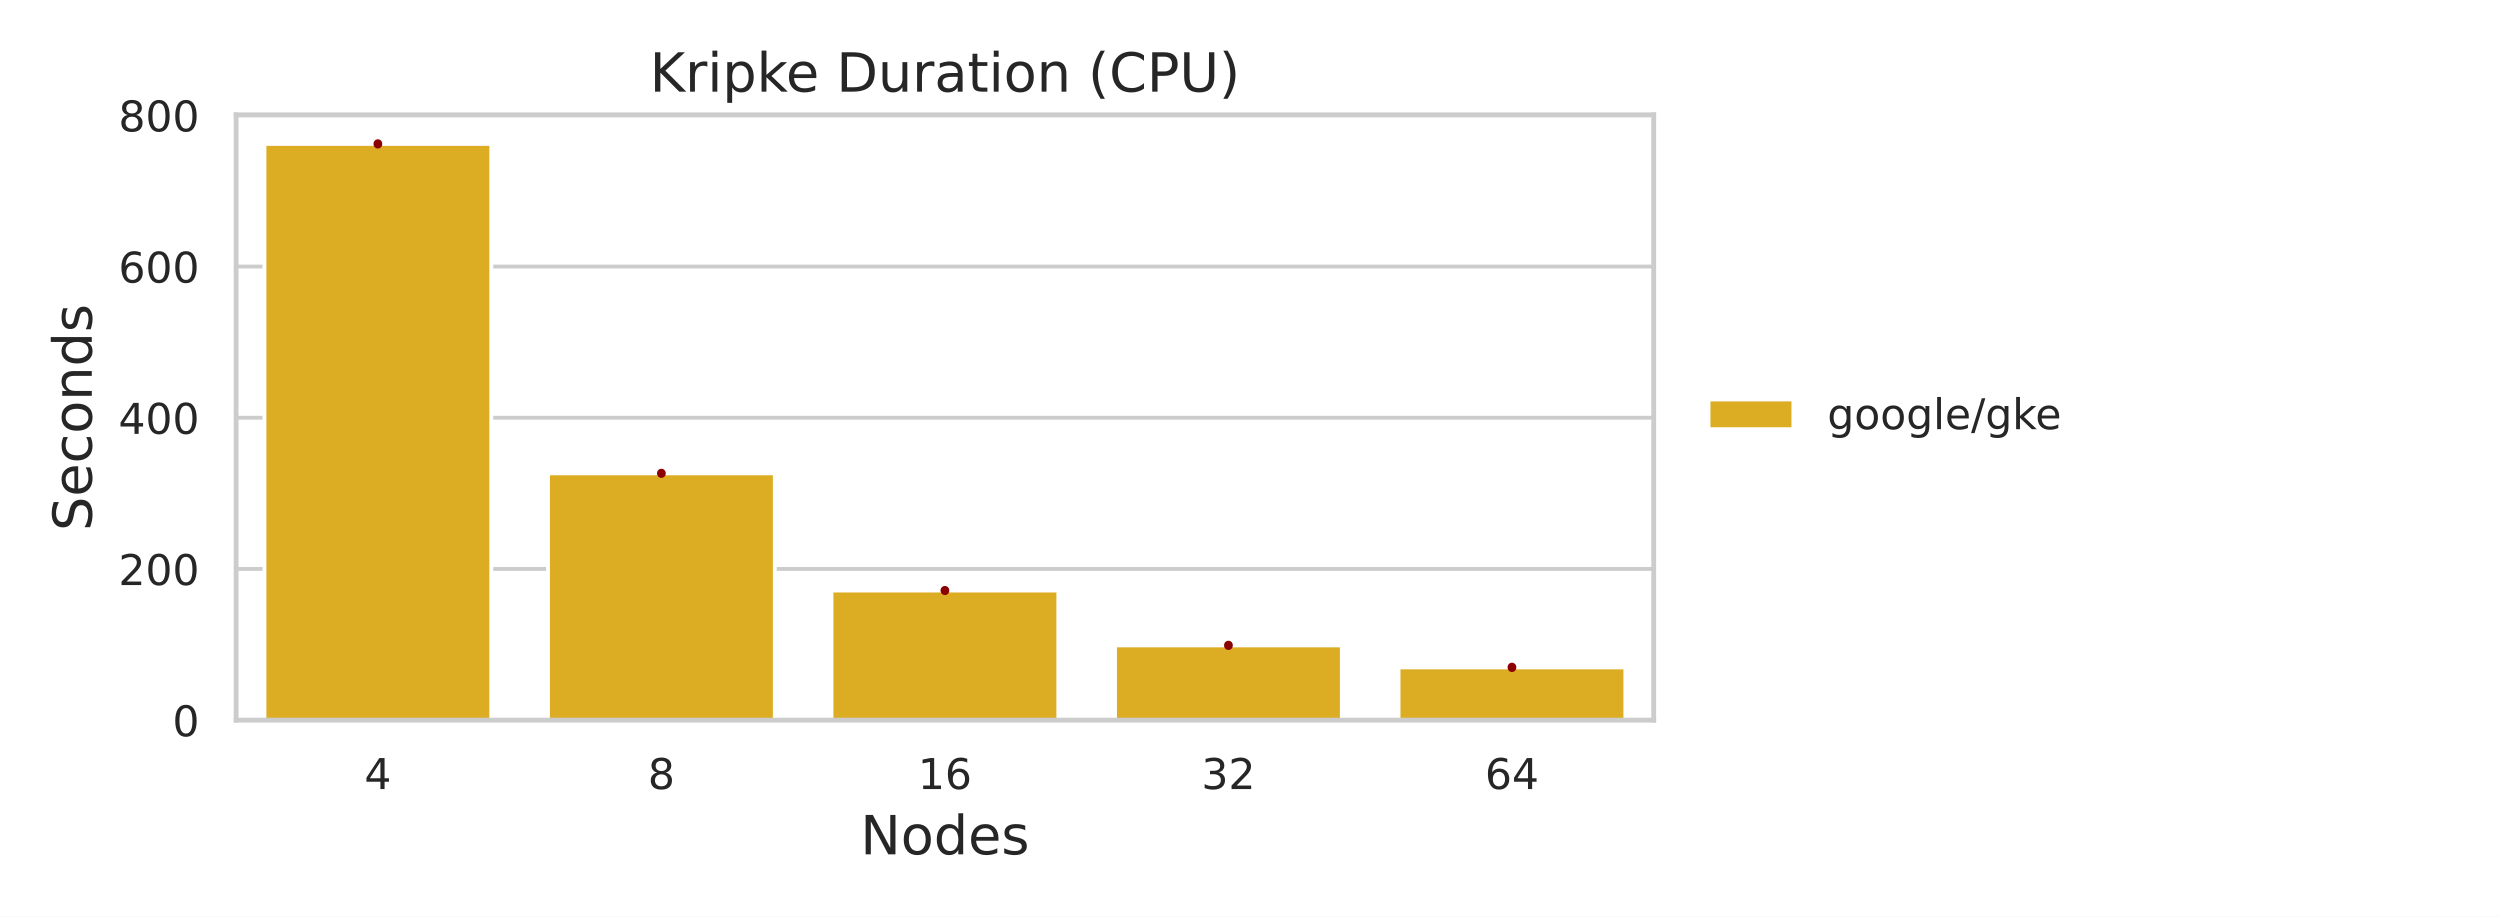
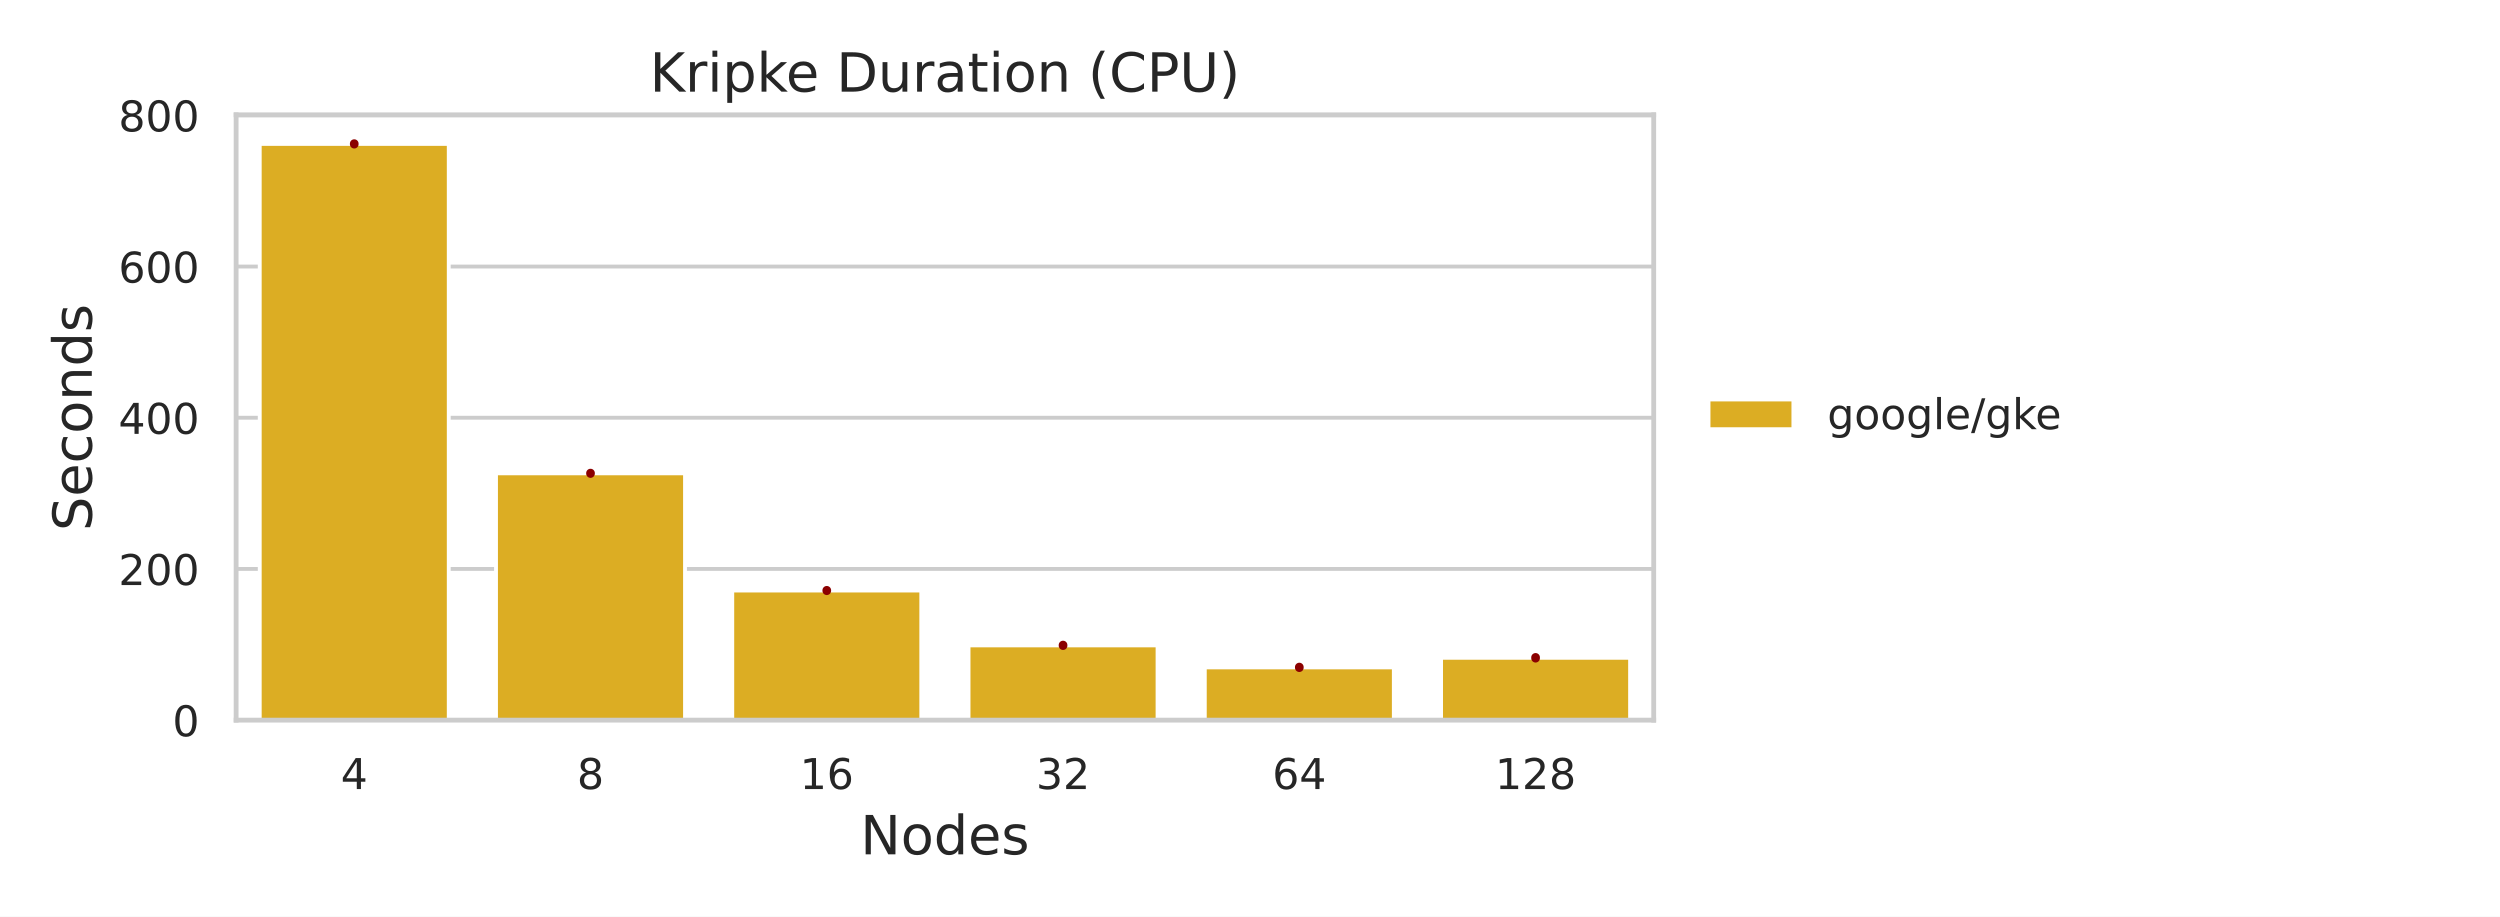
<svg xmlns="http://www.w3.org/2000/svg" xmlns:xlink="http://www.w3.org/1999/xlink" width="648pt" height="237.6pt" viewBox="0 0 648 237.6" version="1.1">
  <defs>
    <style type="text/css">*{stroke-linejoin: round; stroke-linecap: butt}</style>
  </defs>
  <g id="figure_1">
    <g id="patch_1">
      <path d="M 0 237.6  L 648 237.6  L 648 0  L 0 0  z " style="fill: #ffffff" />
    </g>
    <g id="axes_1">
      <g id="patch_2">
        <path d="M 61.2 186.66  L 428.641 186.66  L 428.641 29.76  L 61.2 29.76  z " style="fill: #ffffff" />
      </g>
      <g id="matplotlib.axis_1">
        <g id="xtick_1">
          <g id="text_1">
-             <g style="fill: #262626" transform="translate(94.44475 204.5183) scale(0.11 -0.11)">
+             <g style="fill: #262626" transform="translate(88.32073 204.5183) scale(0.11 -0.11)">
              <defs>
                <path id="DejaVuSans-34" d="M 2419 4116  L 825 1625  L 2419 1625  L 2419 4116  z M 2253 4666  L 3047 4666  L 3047 1625  L 3713 1625  L 3713 1100  L 3047 1100  L 3047 0  L 2419 0  L 2419 1100  L 313 1100  L 313 1709  L 2253 4666  z " transform="scale(0.015625)" />
              </defs>
              <use xlink:href="#DejaVuSans-34" />
            </g>
          </g>
        </g>
        <g id="xtick_2">
          <g id="text_2">
-             <g style="fill: #262626" transform="translate(167.933 204.5183) scale(0.11 -0.11)">
+             <g style="fill: #262626" transform="translate(149.5609 204.5183) scale(0.11 -0.11)">
              <defs>
                <path id="DejaVuSans-38" d="M 2034 2216  Q 1584 2216 1326 1975  Q 1069 1734 1069 1313  Q 1069 891 1326 650  Q 1584 409 2034 409  Q 2484 409 2743 651  Q 3003 894 3003 1313  Q 3003 1734 2745 1975  Q 2488 2216 2034 2216  z M 1403 2484  Q 997 2584 770 2862  Q 544 3141 544 3541  Q 544 4100 942 4425  Q 1341 4750 2034 4750  Q 2731 4750 3128 4425  Q 3525 4100 3525 3541  Q 3525 3141 3298 2862  Q 3072 2584 2669 2484  Q 3125 2378 3379 2068  Q 3634 1759 3634 1313  Q 3634 634 3220 271  Q 2806 -91 2034 -91  Q 1263 -91 848 271  Q 434 634 434 1313  Q 434 1759 690 2068  Q 947 2378 1403 2484  z M 1172 3481  Q 1172 3119 1398 2916  Q 1625 2713 2034 2713  Q 2441 2713 2670 2916  Q 2900 3119 2900 3481  Q 2900 3844 2670 4047  Q 2441 4250 2034 4250  Q 1625 4250 1398 4047  Q 1172 3844 1172 3481  z " transform="scale(0.015625)" />
              </defs>
              <use xlink:href="#DejaVuSans-38" />
            </g>
          </g>
        </g>
        <g id="xtick_3">
          <g id="text_3">
-             <g style="fill: #262626" transform="translate(237.9219 204.5183) scale(0.11 -0.11)">
+             <g style="fill: #262626" transform="translate(207.3018 204.5183) scale(0.11 -0.11)">
              <defs>
                <path id="DejaVuSans-31" d="M 794 531  L 1825 531  L 1825 4091  L 703 3866  L 703 4441  L 1819 4666  L 2450 4666  L 2450 531  L 3481 531  L 3481 0  L 794 0  L 794 531  z " transform="scale(0.015625)" />
                <path id="DejaVuSans-36" d="M 2113 2584  Q 1688 2584 1439 2293  Q 1191 2003 1191 1497  Q 1191 994 1439 701  Q 1688 409 2113 409  Q 2538 409 2786 701  Q 3034 994 3034 1497  Q 3034 2003 2786 2293  Q 2538 2584 2113 2584  z M 3366 4563  L 3366 3988  Q 3128 4100 2886 4159  Q 2644 4219 2406 4219  Q 1781 4219 1451 3797  Q 1122 3375 1075 2522  Q 1259 2794 1537 2939  Q 1816 3084 2150 3084  Q 2853 3084 3261 2657  Q 3669 2231 3669 1497  Q 3669 778 3244 343  Q 2819 -91 2113 -91  Q 1303 -91 875 529  Q 447 1150 447 2328  Q 447 3434 972 4092  Q 1497 4750 2381 4750  Q 2619 4750 2861 4703  Q 3103 4656 3366 4563  z " transform="scale(0.015625)" />
              </defs>
              <use xlink:href="#DejaVuSans-31" />
              <use xlink:href="#DejaVuSans-36" x="63.623" />
            </g>
          </g>
        </g>
        <g id="xtick_4">
          <g id="text_4">
-             <g style="fill: #262626" transform="translate(311.4101 204.5183) scale(0.11 -0.11)">
+             <g style="fill: #262626" transform="translate(268.542 204.5183) scale(0.11 -0.11)">
              <defs>
                <path id="DejaVuSans-33" d="M 2597 2516  Q 3050 2419 3304 2112  Q 3559 1806 3559 1356  Q 3559 666 3084 287  Q 2609 -91 1734 -91  Q 1441 -91 1130 -33  Q 819 25 488 141  L 488 750  Q 750 597 1062 519  Q 1375 441 1716 441  Q 2309 441 2620 675  Q 2931 909 2931 1356  Q 2931 1769 2642 2001  Q 2353 2234 1838 2234  L 1294 2234  L 1294 2753  L 1863 2753  Q 2328 2753 2575 2939  Q 2822 3125 2822 3475  Q 2822 3834 2567 4026  Q 2313 4219 1838 4219  Q 1578 4219 1281 4162  Q 984 4106 628 3988  L 628 4550  Q 988 4650 1302 4700  Q 1616 4750 1894 4750  Q 2613 4750 3031 4423  Q 3450 4097 3450 3541  Q 3450 3153 3228 2886  Q 3006 2619 2597 2516  z " transform="scale(0.015625)" />
                <path id="DejaVuSans-32" d="M 1228 531  L 3431 531  L 3431 0  L 469 0  L 469 531  Q 828 903 1448 1529  Q 2069 2156 2228 2338  Q 2531 2678 2651 2914  Q 2772 3150 2772 3378  Q 2772 3750 2511 3984  Q 2250 4219 1831 4219  Q 1534 4219 1204 4116  Q 875 4013 500 3803  L 500 4441  Q 881 4594 1212 4672  Q 1544 4750 1819 4750  Q 2544 4750 2975 4387  Q 3406 4025 3406 3419  Q 3406 3131 3298 2873  Q 3191 2616 2906 2266  Q 2828 2175 2409 1742  Q 1991 1309 1228 531  z " transform="scale(0.015625)" />
              </defs>
              <use xlink:href="#DejaVuSans-33" />
              <use xlink:href="#DejaVuSans-32" x="63.623" />
            </g>
          </g>
        </g>
        <g id="xtick_5">
          <g id="text_5">
-             <g style="fill: #262626" transform="translate(384.8983 204.5183) scale(0.11 -0.11)">
+             <g style="fill: #262626" transform="translate(329.7822 204.5183) scale(0.11 -0.11)">
              <use xlink:href="#DejaVuSans-36" />
              <use xlink:href="#DejaVuSans-34" x="63.623" />
            </g>
          </g>
        </g>
-         <g id="text_6">
+         <g id="xtick_6">
+           <g id="text_6">
+             <g style="fill: #262626" transform="translate(387.523 204.5183) scale(0.11 -0.11)">
+               <use xlink:href="#DejaVuSans-31" />
+               <use xlink:href="#DejaVuSans-32" x="63.623" />
+               <use xlink:href="#DejaVuSans-38" x="127.246" />
+             </g>
+           </g>
+         </g>
+         <g id="text_7">
          <g style="fill: #262626" transform="translate(223.0029 221.4437) scale(0.14 -0.14)">
            <defs>
              <path id="DejaVuSans-4e" d="M 628 4666  L 1478 4666  L 3547 763  L 3547 4666  L 4159 4666  L 4159 0  L 3309 0  L 1241 3903  L 1241 0  L 628 0  L 628 4666  z " transform="scale(0.015625)" />
              <path id="DejaVuSans-6f" d="M 1959 3097  Q 1497 3097 1228 2736  Q 959 2375 959 1747  Q 959 1119 1226 758  Q 1494 397 1959 397  Q 2419 397 2687 759  Q 2956 1122 2956 1747  Q 2956 2369 2687 2733  Q 2419 3097 1959 3097  z M 1959 3584  Q 2709 3584 3137 3096  Q 3566 2609 3566 1747  Q 3566 888 3137 398  Q 2709 -91 1959 -91  Q 1206 -91 779 398  Q 353 888 353 1747  Q 353 2609 779 3096  Q 1206 3584 1959 3584  z " transform="scale(0.015625)" />
              <path id="DejaVuSans-64" d="M 2906 2969  L 2906 4863  L 3481 4863  L 3481 0  L 2906 0  L 2906 525  Q 2725 213 2448 61  Q 2172 -91 1784 -91  Q 1150 -91 751 415  Q 353 922 353 1747  Q 353 2572 751 3078  Q 1150 3584 1784 3584  Q 2172 3584 2448 3432  Q 2725 3281 2906 2969  z M 947 1747  Q 947 1113 1208 752  Q 1469 391 1925 391  Q 2381 391 2643 752  Q 2906 1113 2906 1747  Q 2906 2381 2643 2742  Q 2381 3103 1925 3103  Q 1469 3103 1208 2742  Q 947 2381 947 1747  z " transform="scale(0.015625)" />
              <path id="DejaVuSans-65" d="M 3597 1894  L 3597 1613  L 953 1613  Q 991 1019 1311 708  Q 1631 397 2203 397  Q 2534 397 2845 478  Q 3156 559 3463 722  L 3463 178  Q 3153 47 2828 -22  Q 2503 -91 2169 -91  Q 1331 -91 842 396  Q 353 884 353 1716  Q 353 2575 817 3079  Q 1281 3584 2069 3584  Q 2775 3584 3186 3129  Q 3597 2675 3597 1894  z M 3022 2063  Q 3016 2534 2758 2815  Q 2500 3097 2075 3097  Q 1594 3097 1305 2825  Q 1016 2553 972 2059  L 3022 2063  z " transform="scale(0.015625)" />
              <path id="DejaVuSans-73" d="M 2834 3397  L 2834 2853  Q 2591 2978 2328 3040  Q 2066 3103 1784 3103  Q 1356 3103 1142 2972  Q 928 2841 928 2578  Q 928 2378 1081 2264  Q 1234 2150 1697 2047  L 1894 2003  Q 2506 1872 2764 1633  Q 3022 1394 3022 966  Q 3022 478 2636 193  Q 2250 -91 1575 -91  Q 1294 -91 989 -36  Q 684 19 347 128  L 347 722  Q 666 556 975 473  Q 1284 391 1588 391  Q 1994 391 2212 530  Q 2431 669 2431 922  Q 2431 1156 2273 1281  Q 2116 1406 1581 1522  L 1381 1569  Q 847 1681 609 1914  Q 372 2147 372 2553  Q 372 3047 722 3315  Q 1072 3584 1716 3584  Q 2034 3584 2315 3537  Q 2597 3491 2834 3397  z " transform="scale(0.015625)" />
            </defs>
            <use xlink:href="#DejaVuSans-4e" />
            <use xlink:href="#DejaVuSans-6f" x="74.805" />
            <use xlink:href="#DejaVuSans-64" x="135.986" />
            <use xlink:href="#DejaVuSans-65" x="199.463" />
            <use xlink:href="#DejaVuSans-73" x="260.986" />
          </g>
        </g>
      </g>
      <g id="matplotlib.axis_2">
        <g id="ytick_1">
          <g id="line2d_1">
-             <path d="M 61.2 186.66  L 428.641 186.66  " clip-path="url(#p88dc272d3b)" style="fill: none; stroke: #cccccc; stroke-linecap: round" />
-           </g>
-           <g id="text_7">
+             <path d="M 61.2 186.66  L 428.641 186.66  " clip-path="url(#pde6c1115ba)" style="fill: none; stroke: #cccccc; stroke-linecap: round" />
+           </g>
+           <g id="text_8">
            <g style="fill: #262626" transform="translate(44.70125 190.8391) scale(0.11 -0.11)">
              <defs>
                <path id="DejaVuSans-30" d="M 2034 4250  Q 1547 4250 1301 3770  Q 1056 3291 1056 2328  Q 1056 1369 1301 889  Q 1547 409 2034 409  Q 2525 409 2770 889  Q 3016 1369 3016 2328  Q 3016 3291 2770 3770  Q 2525 4250 2034 4250  z M 2034 4750  Q 2819 4750 3233 4129  Q 3647 3509 3647 2328  Q 3647 1150 3233 529  Q 2819 -91 2034 -91  Q 1250 -91 836 529  Q 422 1150 422 2328  Q 422 3509 836 4129  Q 1250 4750 2034 4750  z " transform="scale(0.015625)" />
              </defs>
              <use xlink:href="#DejaVuSans-30" />
            </g>
          </g>
        </g>
        <g id="ytick_2">
          <g id="line2d_2">
-             <path d="M 61.2 147.466  L 428.641 147.466  " clip-path="url(#p88dc272d3b)" style="fill: none; stroke: #cccccc; stroke-linecap: round" />
-           </g>
-           <g id="text_8">
+             <path d="M 61.2 147.466  L 428.641 147.466  " clip-path="url(#pde6c1115ba)" style="fill: none; stroke: #cccccc; stroke-linecap: round" />
+           </g>
+           <g id="text_9">
            <g style="fill: #262626" transform="translate(30.70375 151.6451) scale(0.11 -0.11)">
              <use xlink:href="#DejaVuSans-32" />
              <use xlink:href="#DejaVuSans-30" x="63.623" />
              <use xlink:href="#DejaVuSans-30" x="127.246" />
            </g>
          </g>
        </g>
        <g id="ytick_3">
          <g id="line2d_3">
-             <path d="M 61.2 108.272  L 428.641 108.272  " clip-path="url(#p88dc272d3b)" style="fill: none; stroke: #cccccc; stroke-linecap: round" />
-           </g>
-           <g id="text_9">
+             <path d="M 61.2 108.272  L 428.641 108.272  " clip-path="url(#pde6c1115ba)" style="fill: none; stroke: #cccccc; stroke-linecap: round" />
+           </g>
+           <g id="text_10">
            <g style="fill: #262626" transform="translate(30.70375 112.4511) scale(0.11 -0.11)">
              <use xlink:href="#DejaVuSans-34" />
              <use xlink:href="#DejaVuSans-30" x="63.623" />
              <use xlink:href="#DejaVuSans-30" x="127.246" />
            </g>
          </g>
        </g>
        <g id="ytick_4">
          <g id="line2d_4">
-             <path d="M 61.2 69.078  L 428.641 69.078  " clip-path="url(#p88dc272d3b)" style="fill: none; stroke: #cccccc; stroke-linecap: round" />
-           </g>
-           <g id="text_10">
+             <path d="M 61.2 69.078  L 428.641 69.078  " clip-path="url(#pde6c1115ba)" style="fill: none; stroke: #cccccc; stroke-linecap: round" />
+           </g>
+           <g id="text_11">
            <g style="fill: #262626" transform="translate(30.70375 73.25708) scale(0.11 -0.11)">
              <use xlink:href="#DejaVuSans-36" />
              <use xlink:href="#DejaVuSans-30" x="63.623" />
              <use xlink:href="#DejaVuSans-30" x="127.246" />
            </g>
          </g>
        </g>
        <g id="ytick_5">
          <g id="line2d_5">
-             <path d="M 61.2 29.884  L 428.641 29.884  " clip-path="url(#p88dc272d3b)" style="fill: none; stroke: #cccccc; stroke-linecap: round" />
-           </g>
-           <g id="text_11">
+             <path d="M 61.2 29.884  L 428.641 29.884  " clip-path="url(#pde6c1115ba)" style="fill: none; stroke: #cccccc; stroke-linecap: round" />
+           </g>
+           <g id="text_12">
            <g style="fill: #262626" transform="translate(30.70375 34.06306) scale(0.11 -0.11)">
              <use xlink:href="#DejaVuSans-38" />
              <use xlink:href="#DejaVuSans-30" x="63.623" />
              <use xlink:href="#DejaVuSans-30" x="127.246" />
            </g>
          </g>
        </g>
-         <g id="text_12">
+         <g id="text_13">
          <g style="fill: #262626" transform="translate(23.79219 137.6198) rotate(-90) scale(0.14 -0.14)">
            <defs>
              <path id="DejaVuSans-53" d="M 3425 4513  L 3425 3897  Q 3066 4069 2747 4153  Q 2428 4238 2131 4238  Q 1616 4238 1336 4038  Q 1056 3838 1056 3469  Q 1056 3159 1242 3001  Q 1428 2844 1947 2747  L 2328 2669  Q 3034 2534 3370 2195  Q 3706 1856 3706 1288  Q 3706 609 3251 259  Q 2797 -91 1919 -91  Q 1588 -91 1214 -16  Q 841 59 441 206  L 441 856  Q 825 641 1194 531  Q 1563 422 1919 422  Q 2459 422 2753 634  Q 3047 847 3047 1241  Q 3047 1584 2836 1778  Q 2625 1972 2144 2069  L 1759 2144  Q 1053 2284 737 2584  Q 422 2884 422 3419  Q 422 4038 858 4394  Q 1294 4750 2059 4750  Q 2388 4750 2728 4690  Q 3069 4631 3425 4513  z " transform="scale(0.015625)" />
              <path id="DejaVuSans-63" d="M 3122 3366  L 3122 2828  Q 2878 2963 2633 3030  Q 2388 3097 2138 3097  Q 1578 3097 1268 2742  Q 959 2388 959 1747  Q 959 1106 1268 751  Q 1578 397 2138 397  Q 2388 397 2633 464  Q 2878 531 3122 666  L 3122 134  Q 2881 22 2623 -34  Q 2366 -91 2075 -91  Q 1284 -91 818 406  Q 353 903 353 1747  Q 353 2603 823 3093  Q 1294 3584 2113 3584  Q 2378 3584 2631 3529  Q 2884 3475 3122 3366  z " transform="scale(0.015625)" />
              <path id="DejaVuSans-6e" d="M 3513 2113  L 3513 0  L 2938 0  L 2938 2094  Q 2938 2591 2744 2837  Q 2550 3084 2163 3084  Q 1697 3084 1428 2787  Q 1159 2491 1159 1978  L 1159 0  L 581 0  L 581 3500  L 1159 3500  L 1159 2956  Q 1366 3272 1645 3428  Q 1925 3584 2291 3584  Q 2894 3584 3203 3211  Q 3513 2838 3513 2113  z " transform="scale(0.015625)" />
            </defs>
            <use xlink:href="#DejaVuSans-53" />
            <use xlink:href="#DejaVuSans-65" x="63.477" />
            <use xlink:href="#DejaVuSans-63" x="125" />
            <use xlink:href="#DejaVuSans-6f" x="179.98" />
            <use xlink:href="#DejaVuSans-6e" x="241.162" />
            <use xlink:href="#DejaVuSans-64" x="304.541" />
            <use xlink:href="#DejaVuSans-73" x="368.018" />
          </g>
        </g>
      </g>
      <g id="patch_3">
-         <path d="M 68.549 186.66  L 127.339 186.66  L 127.339 37.304  L 68.549 37.304  z " clip-path="url(#p88dc272d3b)" style="fill: #dcad23; stroke: #ffffff; stroke-linejoin: miter" />
+         <path d="M 67.324 186.66  L 116.316 186.66  L 116.316 37.304  L 67.324 37.304  z " clip-path="url(#pde6c1115ba)" style="fill: #dcad23; stroke: #ffffff; stroke-linejoin: miter" />
      </g>
      <g id="patch_4">
-         <path d="M 142.037 186.66  L 200.828 186.66  L 200.828 122.695  L 142.037 122.695  z " clip-path="url(#p88dc272d3b)" style="fill: #dcad23; stroke: #ffffff; stroke-linejoin: miter" />
+         <path d="M 128.564 186.66  L 177.556 186.66  L 177.556 122.695  L 128.564 122.695  z " clip-path="url(#pde6c1115ba)" style="fill: #dcad23; stroke: #ffffff; stroke-linejoin: miter" />
      </g>
      <g id="patch_5">
-         <path d="M 215.525 186.66  L 274.316 186.66  L 274.316 153.061  L 215.525 153.061  z " clip-path="url(#p88dc272d3b)" style="fill: #dcad23; stroke: #ffffff; stroke-linejoin: miter" />
+         <path d="M 189.804 186.66  L 238.797 186.66  L 238.797 153.061  L 189.804 153.061  z " clip-path="url(#pde6c1115ba)" style="fill: #dcad23; stroke: #ffffff; stroke-linejoin: miter" />
      </g>
      <g id="patch_6">
-         <path d="M 289.014 186.66  L 347.804 186.66  L 347.804 167.281  L 289.014 167.281  z " clip-path="url(#p88dc272d3b)" style="fill: #dcad23; stroke: #ffffff; stroke-linejoin: miter" />
+         <path d="M 251.045 186.66  L 300.037 186.66  L 300.037 167.281  L 251.045 167.281  z " clip-path="url(#pde6c1115ba)" style="fill: #dcad23; stroke: #ffffff; stroke-linejoin: miter" />
      </g>
      <g id="patch_7">
-         <path d="M 362.502 186.66  L 421.292 186.66  L 421.292 172.99  L 362.502 172.99  z " clip-path="url(#p88dc272d3b)" style="fill: #dcad23; stroke: #ffffff; stroke-linejoin: miter" />
+         <path d="M 312.285 186.66  L 361.277 186.66  L 361.277 172.99  L 312.285 172.99  z " clip-path="url(#pde6c1115ba)" style="fill: #dcad23; stroke: #ffffff; stroke-linejoin: miter" />
      </g>
      <g id="patch_8">
-         <path d="M 97.944 186.66  L 97.944 186.66  L 97.944 186.66  L 97.944 186.66  z " clip-path="url(#p88dc272d3b)" style="fill: #dcad23; stroke: #ffffff; stroke-linejoin: miter" />
+         <path d="M 373.525 186.66  L 422.517 186.66  L 422.517 170.501  L 373.525 170.501  z " clip-path="url(#pde6c1115ba)" style="fill: #dcad23; stroke: #ffffff; stroke-linejoin: miter" />
+       </g>
+       <g id="patch_9">
+         <path d="M 91.82 186.66  L 91.82 186.66  L 91.82 186.66  L 91.82 186.66  z " clip-path="url(#pde6c1115ba)" style="fill: #dcad23; stroke: #ffffff; stroke-linejoin: miter" />
      </g>
      <g id="line2d_6">
-         <path d="M 97.944 37.369  L 97.944 37.231  " clip-path="url(#p88dc272d3b)" style="fill: none; stroke: #8b0000; stroke-width: 2.25; stroke-linecap: round" />
+         <path d="M 91.82 37.369  L 91.82 37.231  " clip-path="url(#pde6c1115ba)" style="fill: none; stroke: #8b0000; stroke-width: 2.25; stroke-linecap: round" />
      </g>
      <g id="line2d_7">
-         <path d="M 171.432 122.737  L 171.432 122.626  " clip-path="url(#p88dc272d3b)" style="fill: none; stroke: #8b0000; stroke-width: 2.25; stroke-linecap: round" />
+         <path d="M 153.06 122.737  L 153.06 122.626  " clip-path="url(#pde6c1115ba)" style="fill: none; stroke: #8b0000; stroke-width: 2.25; stroke-linecap: round" />
      </g>
      <g id="line2d_8">
-         <path d="M 244.921 153.114  L 244.921 153.007  " clip-path="url(#p88dc272d3b)" style="fill: none; stroke: #8b0000; stroke-width: 2.25; stroke-linecap: round" />
+         <path d="M 214.301 153.114  L 214.301 153.009  " clip-path="url(#pde6c1115ba)" style="fill: none; stroke: #8b0000; stroke-width: 2.25; stroke-linecap: round" />
      </g>
      <g id="line2d_9">
-         <path d="M 318.409 167.347  L 318.409 167.202  " clip-path="url(#p88dc272d3b)" style="fill: none; stroke: #8b0000; stroke-width: 2.25; stroke-linecap: round" />
+         <path d="M 275.541 167.348  L 275.541 167.197  " clip-path="url(#pde6c1115ba)" style="fill: none; stroke: #8b0000; stroke-width: 2.25; stroke-linecap: round" />
      </g>
      <g id="line2d_10">
-         <path d="M 391.897 173.059  L 391.897 172.902  " clip-path="url(#p88dc272d3b)" style="fill: none; stroke: #8b0000; stroke-width: 2.25; stroke-linecap: round" />
-       </g>
-       <g id="patch_9">
+         <path d="M 336.781 173.059  L 336.781 172.902  " clip-path="url(#pde6c1115ba)" style="fill: none; stroke: #8b0000; stroke-width: 2.25; stroke-linecap: round" />
+       </g>
+       <g id="line2d_11">
+         <path d="M 398.021 170.605  L 398.021 170.397  " clip-path="url(#pde6c1115ba)" style="fill: none; stroke: #8b0000; stroke-width: 2.25; stroke-linecap: round" />
+       </g>
+       <g id="patch_10">
        <path d="M 61.2 186.66  L 61.2 29.76  " style="fill: none; stroke: #cccccc; stroke-width: 1.25; stroke-linejoin: miter; stroke-linecap: square" />
      </g>
-       <g id="patch_10">
+       <g id="patch_11">
        <path d="M 428.641 186.66  L 428.641 29.76  " style="fill: none; stroke: #cccccc; stroke-width: 1.25; stroke-linejoin: miter; stroke-linecap: square" />
      </g>
-       <g id="patch_11">
+       <g id="patch_12">
        <path d="M 61.2 186.66  L 428.641 186.66  " style="fill: none; stroke: #cccccc; stroke-width: 1.25; stroke-linejoin: miter; stroke-linecap: square" />
      </g>
-       <g id="patch_12">
+       <g id="patch_13">
        <path d="M 61.2 29.76  L 428.641 29.76  " style="fill: none; stroke: #cccccc; stroke-width: 1.25; stroke-linejoin: miter; stroke-linecap: square" />
      </g>
-       <g id="text_13">
+       <g id="text_14">
        <g style="fill: #262626" transform="translate(168.4117 23.76) scale(0.14 -0.14)">
          <defs>
            <path id="DejaVuSans-4b" d="M 628 4666  L 1259 4666  L 1259 2694  L 3353 4666  L 4166 4666  L 1850 2491  L 4331 0  L 3500 0  L 1259 2247  L 1259 0  L 628 0  L 628 4666  z " transform="scale(0.015625)" />
            <path id="DejaVuSans-72" d="M 2631 2963  Q 2534 3019 2420 3045  Q 2306 3072 2169 3072  Q 1681 3072 1420 2755  Q 1159 2438 1159 1844  L 1159 0  L 581 0  L 581 3500  L 1159 3500  L 1159 2956  Q 1341 3275 1631 3429  Q 1922 3584 2338 3584  Q 2397 3584 2469 3576  Q 2541 3569 2628 3553  L 2631 2963  z " transform="scale(0.015625)" />
            <path id="DejaVuSans-69" d="M 603 3500  L 1178 3500  L 1178 0  L 603 0  L 603 3500  z M 603 4863  L 1178 4863  L 1178 4134  L 603 4134  L 603 4863  z " transform="scale(0.015625)" />
            <path id="DejaVuSans-70" d="M 1159 525  L 1159 -1331  L 581 -1331  L 581 3500  L 1159 3500  L 1159 2969  Q 1341 3281 1617 3432  Q 1894 3584 2278 3584  Q 2916 3584 3314 3078  Q 3713 2572 3713 1747  Q 3713 922 3314 415  Q 2916 -91 2278 -91  Q 1894 -91 1617 61  Q 1341 213 1159 525  z M 3116 1747  Q 3116 2381 2855 2742  Q 2594 3103 2138 3103  Q 1681 3103 1420 2742  Q 1159 2381 1159 1747  Q 1159 1113 1420 752  Q 1681 391 2138 391  Q 2594 391 2855 752  Q 3116 1113 3116 1747  z " transform="scale(0.015625)" />
            <path id="DejaVuSans-6b" d="M 581 4863  L 1159 4863  L 1159 1991  L 2875 3500  L 3609 3500  L 1753 1863  L 3688 0  L 2938 0  L 1159 1709  L 1159 0  L 581 0  L 581 4863  z " transform="scale(0.015625)" />
            <path id="DejaVuSans-20" transform="scale(0.015625)" />
            <path id="DejaVuSans-44" d="M 1259 4147  L 1259 519  L 2022 519  Q 2988 519 3436 956  Q 3884 1394 3884 2338  Q 3884 3275 3436 3711  Q 2988 4147 2022 4147  L 1259 4147  z M 628 4666  L 1925 4666  Q 3281 4666 3915 4102  Q 4550 3538 4550 2338  Q 4550 1131 3912 565  Q 3275 0 1925 0  L 628 0  L 628 4666  z " transform="scale(0.015625)" />
            <path id="DejaVuSans-75" d="M 544 1381  L 544 3500  L 1119 3500  L 1119 1403  Q 1119 906 1312 657  Q 1506 409 1894 409  Q 2359 409 2629 706  Q 2900 1003 2900 1516  L 2900 3500  L 3475 3500  L 3475 0  L 2900 0  L 2900 538  Q 2691 219 2414 64  Q 2138 -91 1772 -91  Q 1169 -91 856 284  Q 544 659 544 1381  z M 1991 3584  L 1991 3584  z " transform="scale(0.015625)" />
            <path id="DejaVuSans-61" d="M 2194 1759  Q 1497 1759 1228 1600  Q 959 1441 959 1056  Q 959 750 1161 570  Q 1363 391 1709 391  Q 2188 391 2477 730  Q 2766 1069 2766 1631  L 2766 1759  L 2194 1759  z M 3341 1997  L 3341 0  L 2766 0  L 2766 531  Q 2569 213 2275 61  Q 1981 -91 1556 -91  Q 1019 -91 701 211  Q 384 513 384 1019  Q 384 1609 779 1909  Q 1175 2209 1959 2209  L 2766 2209  L 2766 2266  Q 2766 2663 2505 2880  Q 2244 3097 1772 3097  Q 1472 3097 1187 3025  Q 903 2953 641 2809  L 641 3341  Q 956 3463 1253 3523  Q 1550 3584 1831 3584  Q 2591 3584 2966 3190  Q 3341 2797 3341 1997  z " transform="scale(0.015625)" />
            <path id="DejaVuSans-74" d="M 1172 4494  L 1172 3500  L 2356 3500  L 2356 3053  L 1172 3053  L 1172 1153  Q 1172 725 1289 603  Q 1406 481 1766 481  L 2356 481  L 2356 0  L 1766 0  Q 1100 0 847 248  Q 594 497 594 1153  L 594 3053  L 172 3053  L 172 3500  L 594 3500  L 594 4494  L 1172 4494  z " transform="scale(0.015625)" />
            <path id="DejaVuSans-28" d="M 1984 4856  Q 1566 4138 1362 3434  Q 1159 2731 1159 2009  Q 1159 1288 1364 580  Q 1569 -128 1984 -844  L 1484 -844  Q 1016 -109 783 600  Q 550 1309 550 2009  Q 550 2706 781 3412  Q 1013 4119 1484 4856  L 1984 4856  z " transform="scale(0.015625)" />
            <path id="DejaVuSans-43" d="M 4122 4306  L 4122 3641  Q 3803 3938 3442 4084  Q 3081 4231 2675 4231  Q 1875 4231 1450 3742  Q 1025 3253 1025 2328  Q 1025 1406 1450 917  Q 1875 428 2675 428  Q 3081 428 3442 575  Q 3803 722 4122 1019  L 4122 359  Q 3791 134 3420 21  Q 3050 -91 2638 -91  Q 1578 -91 968 557  Q 359 1206 359 2328  Q 359 3453 968 4101  Q 1578 4750 2638 4750  Q 3056 4750 3426 4639  Q 3797 4528 4122 4306  z " transform="scale(0.015625)" />
            <path id="DejaVuSans-50" d="M 1259 4147  L 1259 2394  L 2053 2394  Q 2494 2394 2734 2622  Q 2975 2850 2975 3272  Q 2975 3691 2734 3919  Q 2494 4147 2053 4147  L 1259 4147  z M 628 4666  L 2053 4666  Q 2838 4666 3239 4311  Q 3641 3956 3641 3272  Q 3641 2581 3239 2228  Q 2838 1875 2053 1875  L 1259 1875  L 1259 0  L 628 0  L 628 4666  z " transform="scale(0.015625)" />
            <path id="DejaVuSans-55" d="M 556 4666  L 1191 4666  L 1191 1831  Q 1191 1081 1462 751  Q 1734 422 2344 422  Q 2950 422 3222 751  Q 3494 1081 3494 1831  L 3494 4666  L 4128 4666  L 4128 1753  Q 4128 841 3676 375  Q 3225 -91 2344 -91  Q 1459 -91 1007 375  Q 556 841 556 1753  L 556 4666  z " transform="scale(0.015625)" />
            <path id="DejaVuSans-29" d="M 513 4856  L 1013 4856  Q 1481 4119 1714 3412  Q 1947 2706 1947 2009  Q 1947 1309 1714 600  Q 1481 -109 1013 -844  L 513 -844  Q 928 -128 1133 580  Q 1338 1288 1338 2009  Q 1338 2731 1133 3434  Q 928 4138 513 4856  z " transform="scale(0.015625)" />
          </defs>
          <use xlink:href="#DejaVuSans-4b" />
          <use xlink:href="#DejaVuSans-72" x="65.576" />
          <use xlink:href="#DejaVuSans-69" x="106.689" />
          <use xlink:href="#DejaVuSans-70" x="134.473" />
          <use xlink:href="#DejaVuSans-6b" x="197.949" />
          <use xlink:href="#DejaVuSans-65" x="252.234" />
          <use xlink:href="#DejaVuSans-20" x="313.758" />
          <use xlink:href="#DejaVuSans-44" x="345.545" />
          <use xlink:href="#DejaVuSans-75" x="422.547" />
          <use xlink:href="#DejaVuSans-72" x="485.926" />
          <use xlink:href="#DejaVuSans-61" x="527.039" />
          <use xlink:href="#DejaVuSans-74" x="588.318" />
          <use xlink:href="#DejaVuSans-69" x="627.527" />
          <use xlink:href="#DejaVuSans-6f" x="655.311" />
          <use xlink:href="#DejaVuSans-6e" x="716.492" />
          <use xlink:href="#DejaVuSans-20" x="779.871" />
          <use xlink:href="#DejaVuSans-28" x="811.658" />
          <use xlink:href="#DejaVuSans-43" x="850.672" />
          <use xlink:href="#DejaVuSans-50" x="920.496" />
          <use xlink:href="#DejaVuSans-55" x="980.799" />
          <use xlink:href="#DejaVuSans-29" x="1053.992" />
        </g>
      </g>
    </g>
    <g id="axes_2">
      <g id="legend_1">
-         <g id="patch_13">
+         <g id="patch_14">
          <path d="M 442.847 111.245  L 464.847 111.245  L 464.847 103.545  L 442.847 103.545  z " style="fill: #dcad23; stroke: #ffffff; stroke-linejoin: miter" />
        </g>
-         <g id="text_14">
+         <g id="text_15">
          <g style="fill: #262626" transform="translate(473.6473 111.2453) scale(0.11 -0.11)">
            <defs>
              <path id="DejaVuSans-67" d="M 2906 1791  Q 2906 2416 2648 2759  Q 2391 3103 1925 3103  Q 1463 3103 1205 2759  Q 947 2416 947 1791  Q 947 1169 1205 825  Q 1463 481 1925 481  Q 2391 481 2648 825  Q 2906 1169 2906 1791  z M 3481 434  Q 3481 -459 3084 -895  Q 2688 -1331 1869 -1331  Q 1566 -1331 1297 -1286  Q 1028 -1241 775 -1147  L 775 -588  Q 1028 -725 1275 -790  Q 1522 -856 1778 -856  Q 2344 -856 2625 -561  Q 2906 -266 2906 331  L 2906 616  Q 2728 306 2450 153  Q 2172 0 1784 0  Q 1141 0 747 490  Q 353 981 353 1791  Q 353 2603 747 3093  Q 1141 3584 1784 3584  Q 2172 3584 2450 3431  Q 2728 3278 2906 2969  L 2906 3500  L 3481 3500  L 3481 434  z " transform="scale(0.015625)" />
              <path id="DejaVuSans-6c" d="M 603 4863  L 1178 4863  L 1178 0  L 603 0  L 603 4863  z " transform="scale(0.015625)" />
              <path id="DejaVuSans-2f" d="M 1625 4666  L 2156 4666  L 531 -594  L 0 -594  L 1625 4666  z " transform="scale(0.015625)" />
            </defs>
            <use xlink:href="#DejaVuSans-67" />
            <use xlink:href="#DejaVuSans-6f" x="63.477" />
            <use xlink:href="#DejaVuSans-6f" x="124.658" />
            <use xlink:href="#DejaVuSans-67" x="185.84" />
            <use xlink:href="#DejaVuSans-6c" x="249.316" />
            <use xlink:href="#DejaVuSans-65" x="277.1" />
            <use xlink:href="#DejaVuSans-2f" x="338.623" />
            <use xlink:href="#DejaVuSans-67" x="372.314" />
            <use xlink:href="#DejaVuSans-6b" x="435.791" />
            <use xlink:href="#DejaVuSans-65" x="490.076" />
          </g>
        </g>
      </g>
    </g>
  </g>
  <defs>
-     <clipPath id="p88dc272d3b">
+     <clipPath id="pde6c1115ba">
      <rect x="61.2" y="29.76" width="367.441" height="156.9" />
    </clipPath>
  </defs>
</svg>
